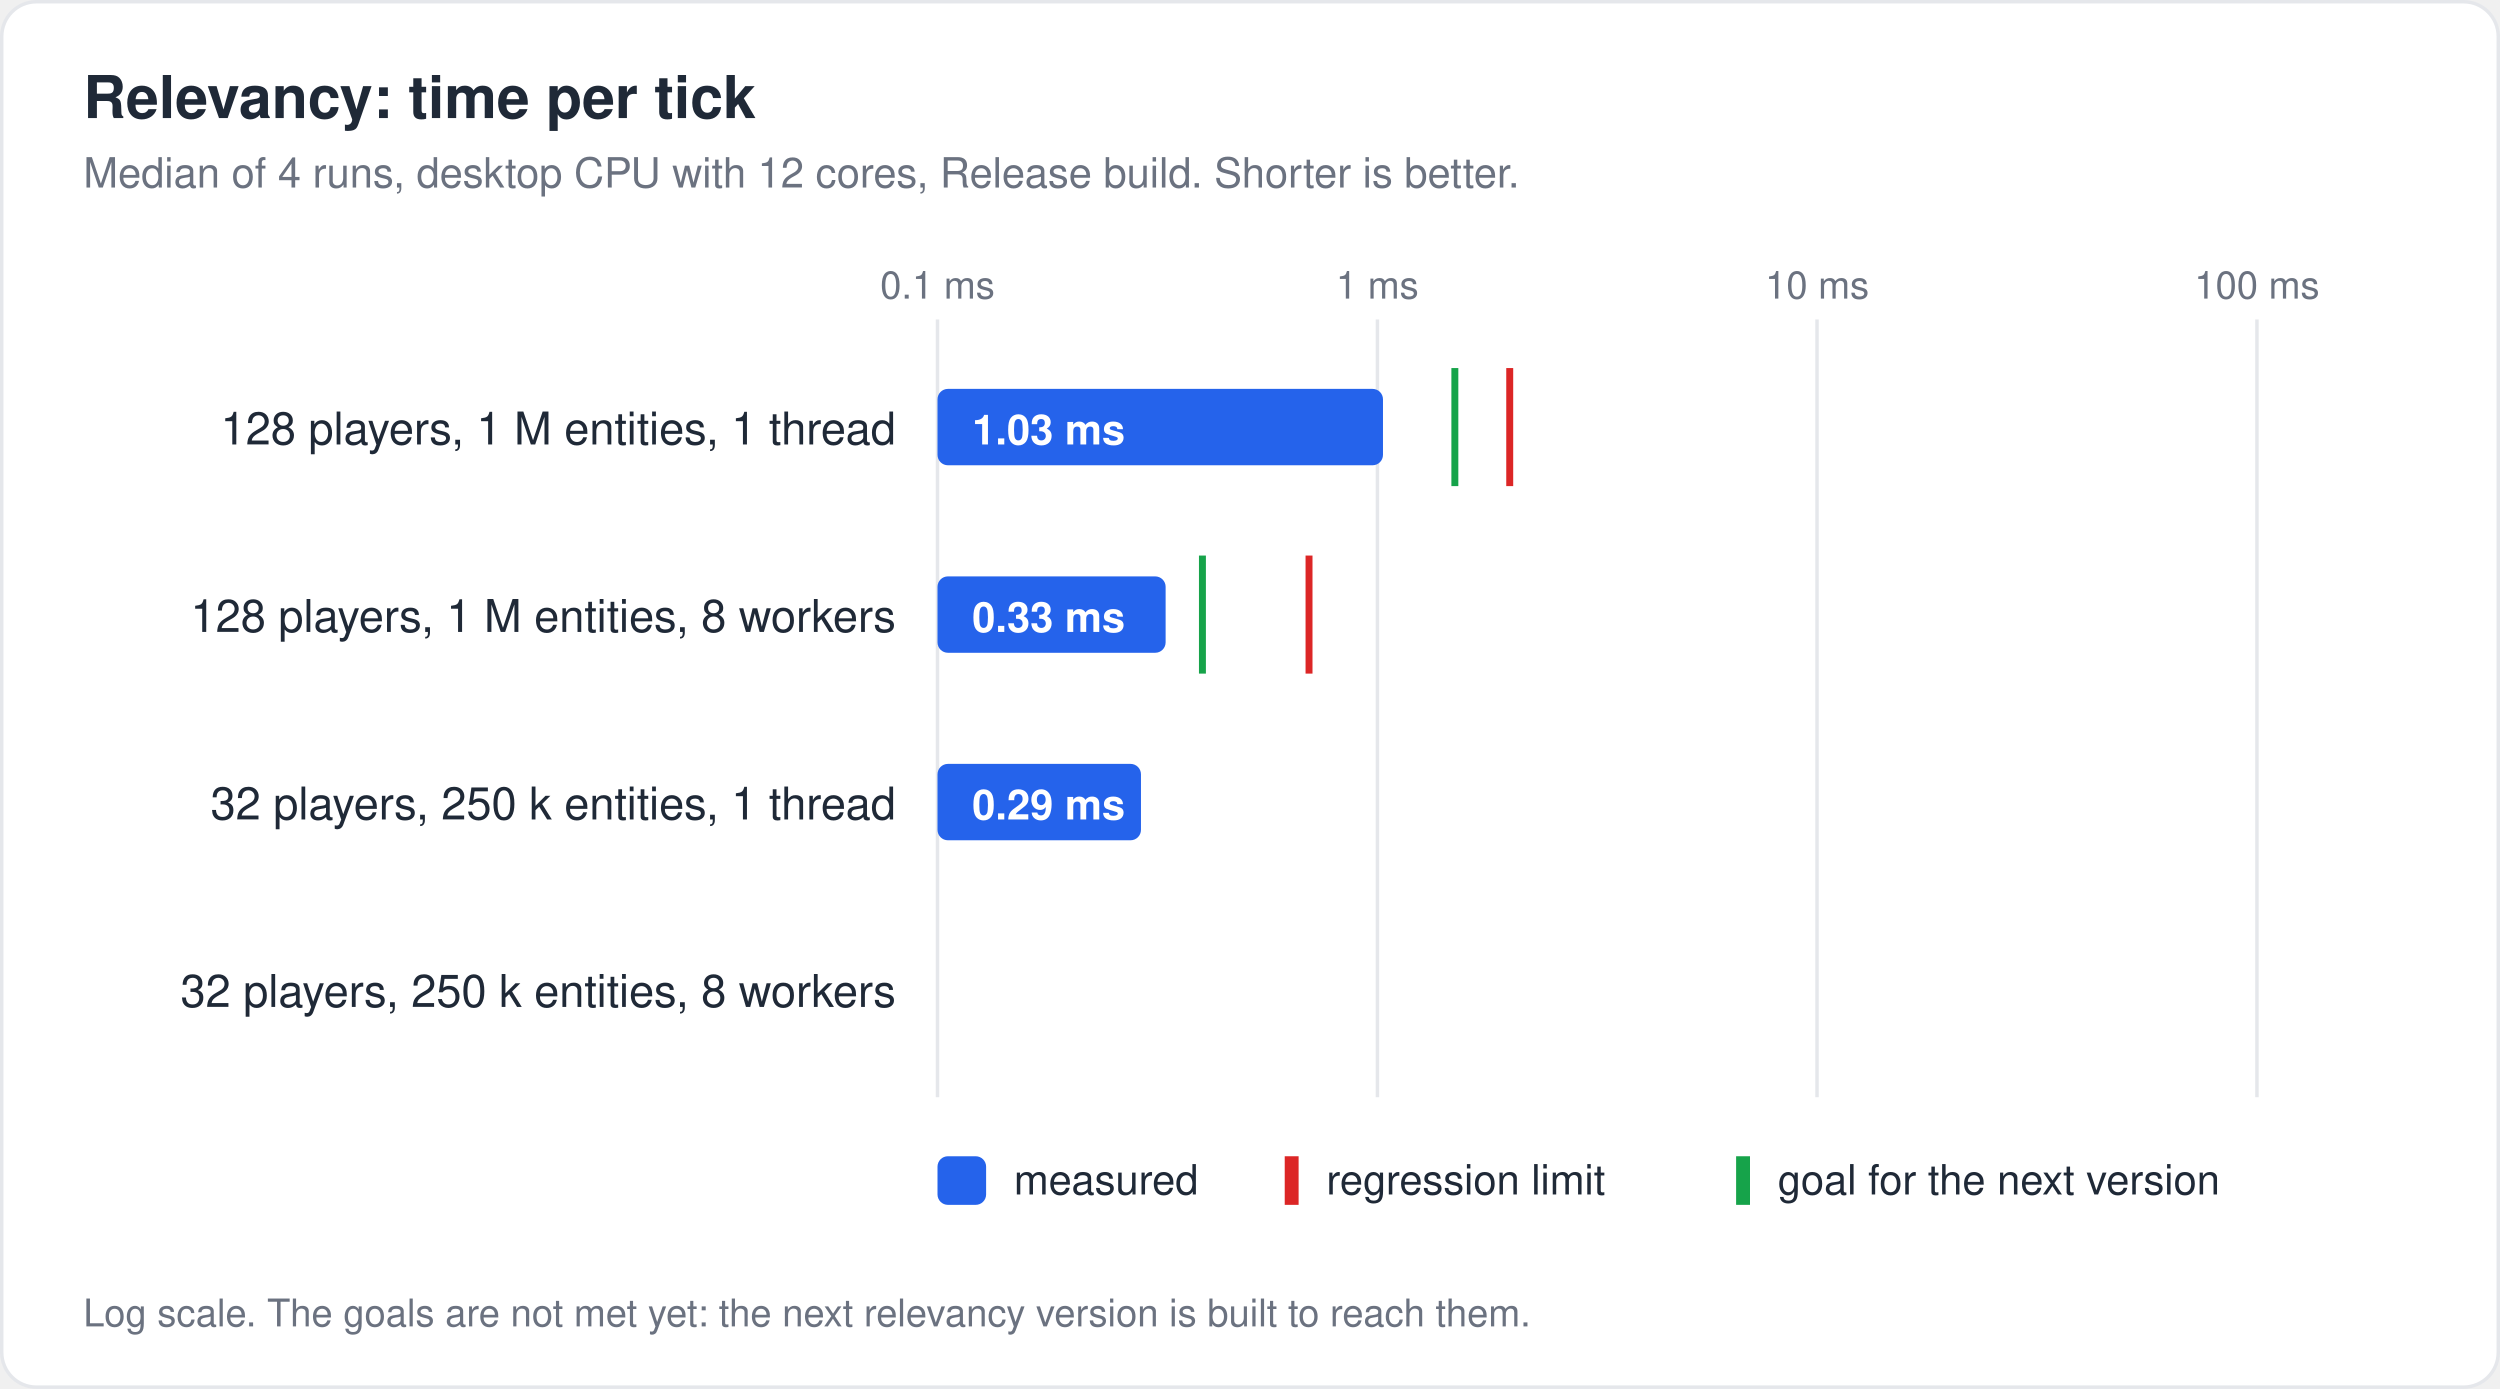
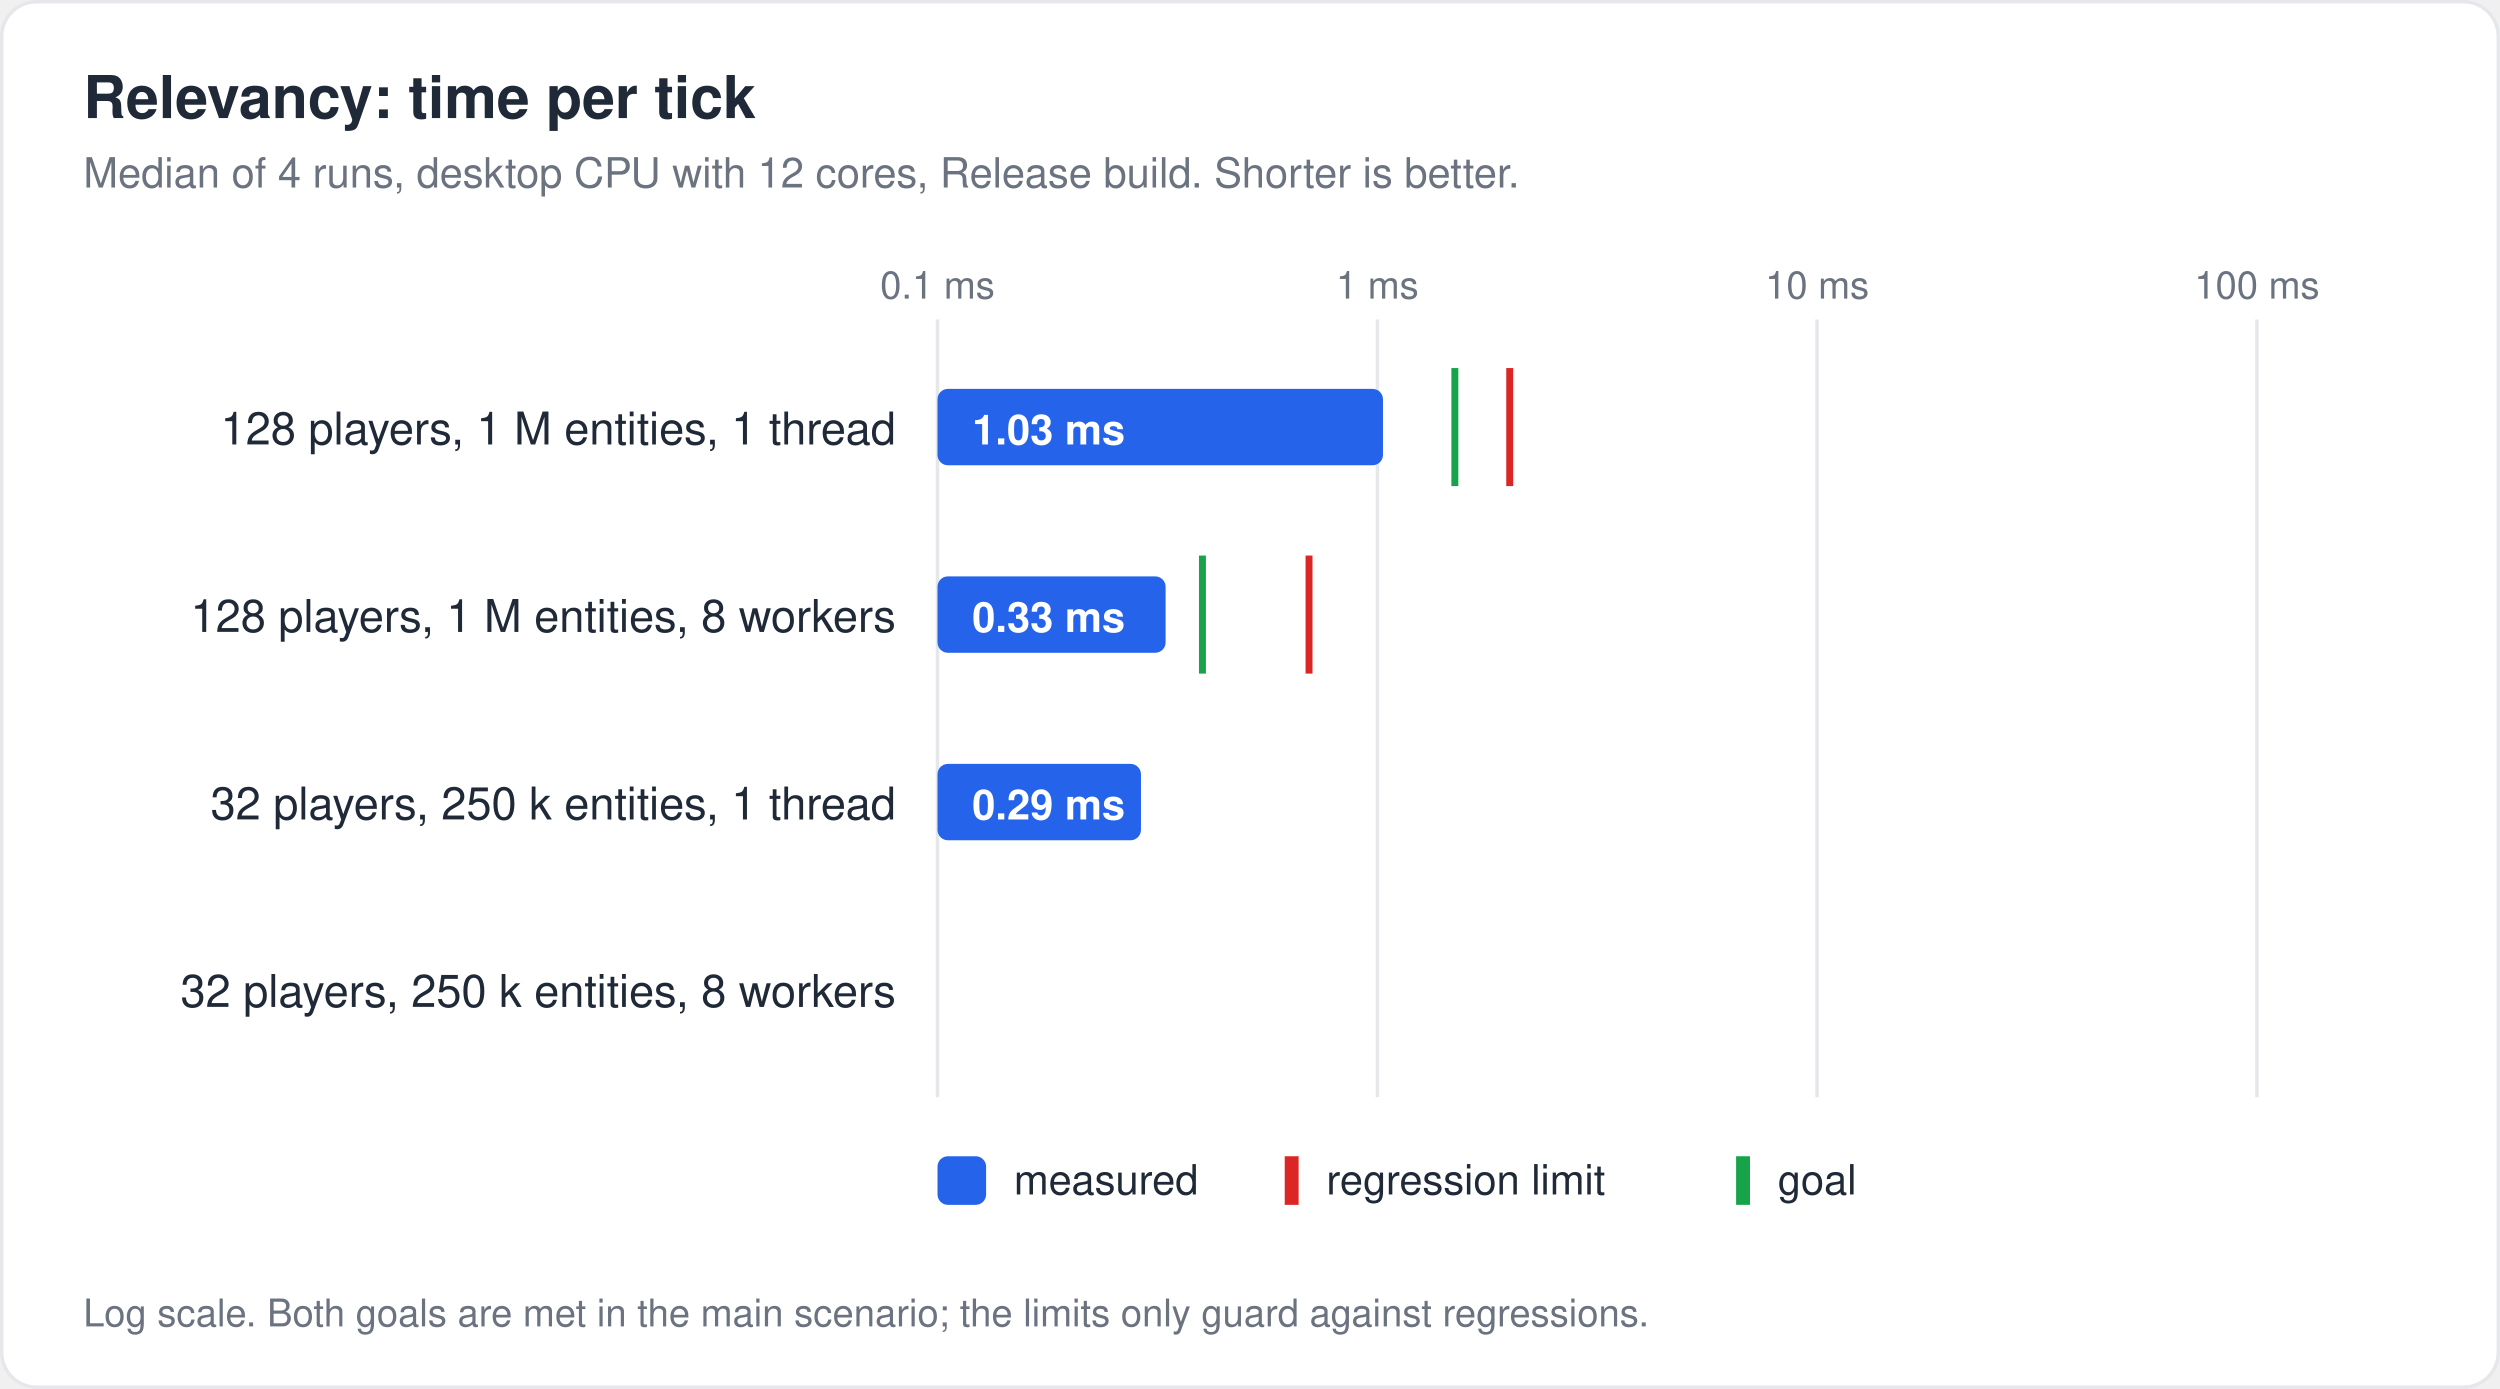
<svg xmlns="http://www.w3.org/2000/svg" width="720" height="400" viewBox="0 0 720 400" role="img" aria-label="Relevancy: time per tick">
  <rect x="0.5" y="0.5" width="719" height="399" rx="10" fill="#ffffff" stroke="#e5e7eb" />
  <text x="24" y="34" font-size="17" fill="#1f2937" text-anchor="start" font-weight="bold" font-family="Segoe UI, Helvetica, Arial, sans-serif">Relevancy: time per tick</text>
  <text x="24" y="54" font-size="12" fill="#6b7280" text-anchor="start" font-weight="normal" font-family="Segoe UI, Helvetica, Arial, sans-serif">Median of 4 runs, desktop CPU with 12 cores, Release build. Shorter is better.</text>
  <line x1="270.0" y1="92" x2="270.0" y2="316" stroke="#e5e7eb" />
  <text x="270.0" y="86" font-size="11" fill="#6b7280" text-anchor="middle" font-weight="normal" font-family="Segoe UI, Helvetica, Arial, sans-serif">0.1 ms</text>
  <line x1="396.7" y1="92" x2="396.7" y2="316" stroke="#e5e7eb" />
  <text x="396.667" y="86" font-size="11" fill="#6b7280" text-anchor="middle" font-weight="normal" font-family="Segoe UI, Helvetica, Arial, sans-serif">1 ms</text>
  <line x1="523.3" y1="92" x2="523.3" y2="316" stroke="#e5e7eb" />
  <text x="523.333" y="86" font-size="11" fill="#6b7280" text-anchor="middle" font-weight="normal" font-family="Segoe UI, Helvetica, Arial, sans-serif">10 ms</text>
  <line x1="650.0" y1="92" x2="650.0" y2="316" stroke="#e5e7eb" />
  <text x="650.0" y="86" font-size="11" fill="#6b7280" text-anchor="middle" font-weight="normal" font-family="Segoe UI, Helvetica, Arial, sans-serif">100 ms</text>
  <text x="258" y="128" font-size="13" fill="#1f2937" text-anchor="end" font-weight="normal" font-family="Segoe UI, Helvetica, Arial, sans-serif">128 players, 1 M entities, 1 thread</text>
  <rect x="270" y="112" width="128.3" height="22" rx="3" fill="#2563eb" />
  <text x="280" y="128" font-size="12" fill="#ffffff" text-anchor="start" font-weight="bold" font-family="Segoe UI, Helvetica, Arial, sans-serif">1.03 ms</text>
  <line x1="434.8" y1="106" x2="434.8" y2="140" stroke="#dc2626" stroke-width="2" />
  <line x1="419.0" y1="106" x2="419.0" y2="140" stroke="#16a34a" stroke-width="2" />
  <text x="258" y="182" font-size="13" fill="#1f2937" text-anchor="end" font-weight="normal" font-family="Segoe UI, Helvetica, Arial, sans-serif">128 players, 1 M entities, 8 workers</text>
  <rect x="270" y="166" width="65.7" height="22" rx="3" fill="#2563eb" />
  <text x="280" y="182" font-size="12" fill="#ffffff" text-anchor="start" font-weight="bold" font-family="Segoe UI, Helvetica, Arial, sans-serif">0.33 ms</text>
  <line x1="377.0" y1="160" x2="377.0" y2="194" stroke="#dc2626" stroke-width="2" />
  <line x1="346.3" y1="160" x2="346.3" y2="194" stroke="#16a34a" stroke-width="2" />
  <text x="258" y="236" font-size="13" fill="#1f2937" text-anchor="end" font-weight="normal" font-family="Segoe UI, Helvetica, Arial, sans-serif">32 players, 250 k entities, 1 thread</text>
  <rect x="270" y="220" width="58.6" height="22" rx="3" fill="#2563eb" />
  <text x="280" y="236" font-size="12" fill="#ffffff" text-anchor="start" font-weight="bold" font-family="Segoe UI, Helvetica, Arial, sans-serif">0.29 ms</text>
  <text x="258" y="290" font-size="13" fill="#1f2937" text-anchor="end" font-weight="normal" font-family="Segoe UI, Helvetica, Arial, sans-serif">32 players, 250 k entities, 8 workers</text>
  <rect x="270" y="274" width="0.0" height="22" rx="3" fill="#2563eb" />
  <text x="280" y="290" font-size="12" fill="#ffffff" text-anchor="start" font-weight="bold" font-family="Segoe UI, Helvetica, Arial, sans-serif">0.10 ms</text>
  <rect x="270" y="333" width="14" height="14" rx="3" fill="#2563eb" />
  <text x="292" y="344" font-size="12" fill="#1f2937" text-anchor="start" font-weight="normal" font-family="Segoe UI, Helvetica, Arial, sans-serif">measured</text>
  <rect x="370" y="333" width="4" height="14" fill="#dc2626" />
  <text x="382" y="344" font-size="12" fill="#1f2937" text-anchor="start" font-weight="normal" font-family="Segoe UI, Helvetica, Arial, sans-serif">regression limit</text>
  <rect x="500" y="333" width="4" height="14" fill="#16a34a" />
-   <text x="512" y="344" font-size="12" fill="#1f2937" text-anchor="start" font-weight="normal" font-family="Segoe UI, Helvetica, Arial, sans-serif">goal for the next version</text>
-   <text x="24" y="382" font-size="11" fill="#6b7280" text-anchor="start" font-weight="normal" font-family="Segoe UI, Helvetica, Arial, sans-serif">Log scale. The goals are not met yet: the next relevancy version is built to reach them.</text>
+   <text x="512" y="344" font-size="12" fill="#1f2937" text-anchor="start" font-weight="normal" font-family="Segoe UI, Helvetica, Arial, sans-serif">goal</text>
+   <text x="24" y="382" font-size="11" fill="#6b7280" text-anchor="start" font-weight="normal" font-family="Segoe UI, Helvetica, Arial, sans-serif">Log scale. Both goals are met in the main scenario; the limits only guard against regressions.</text>
</svg>
